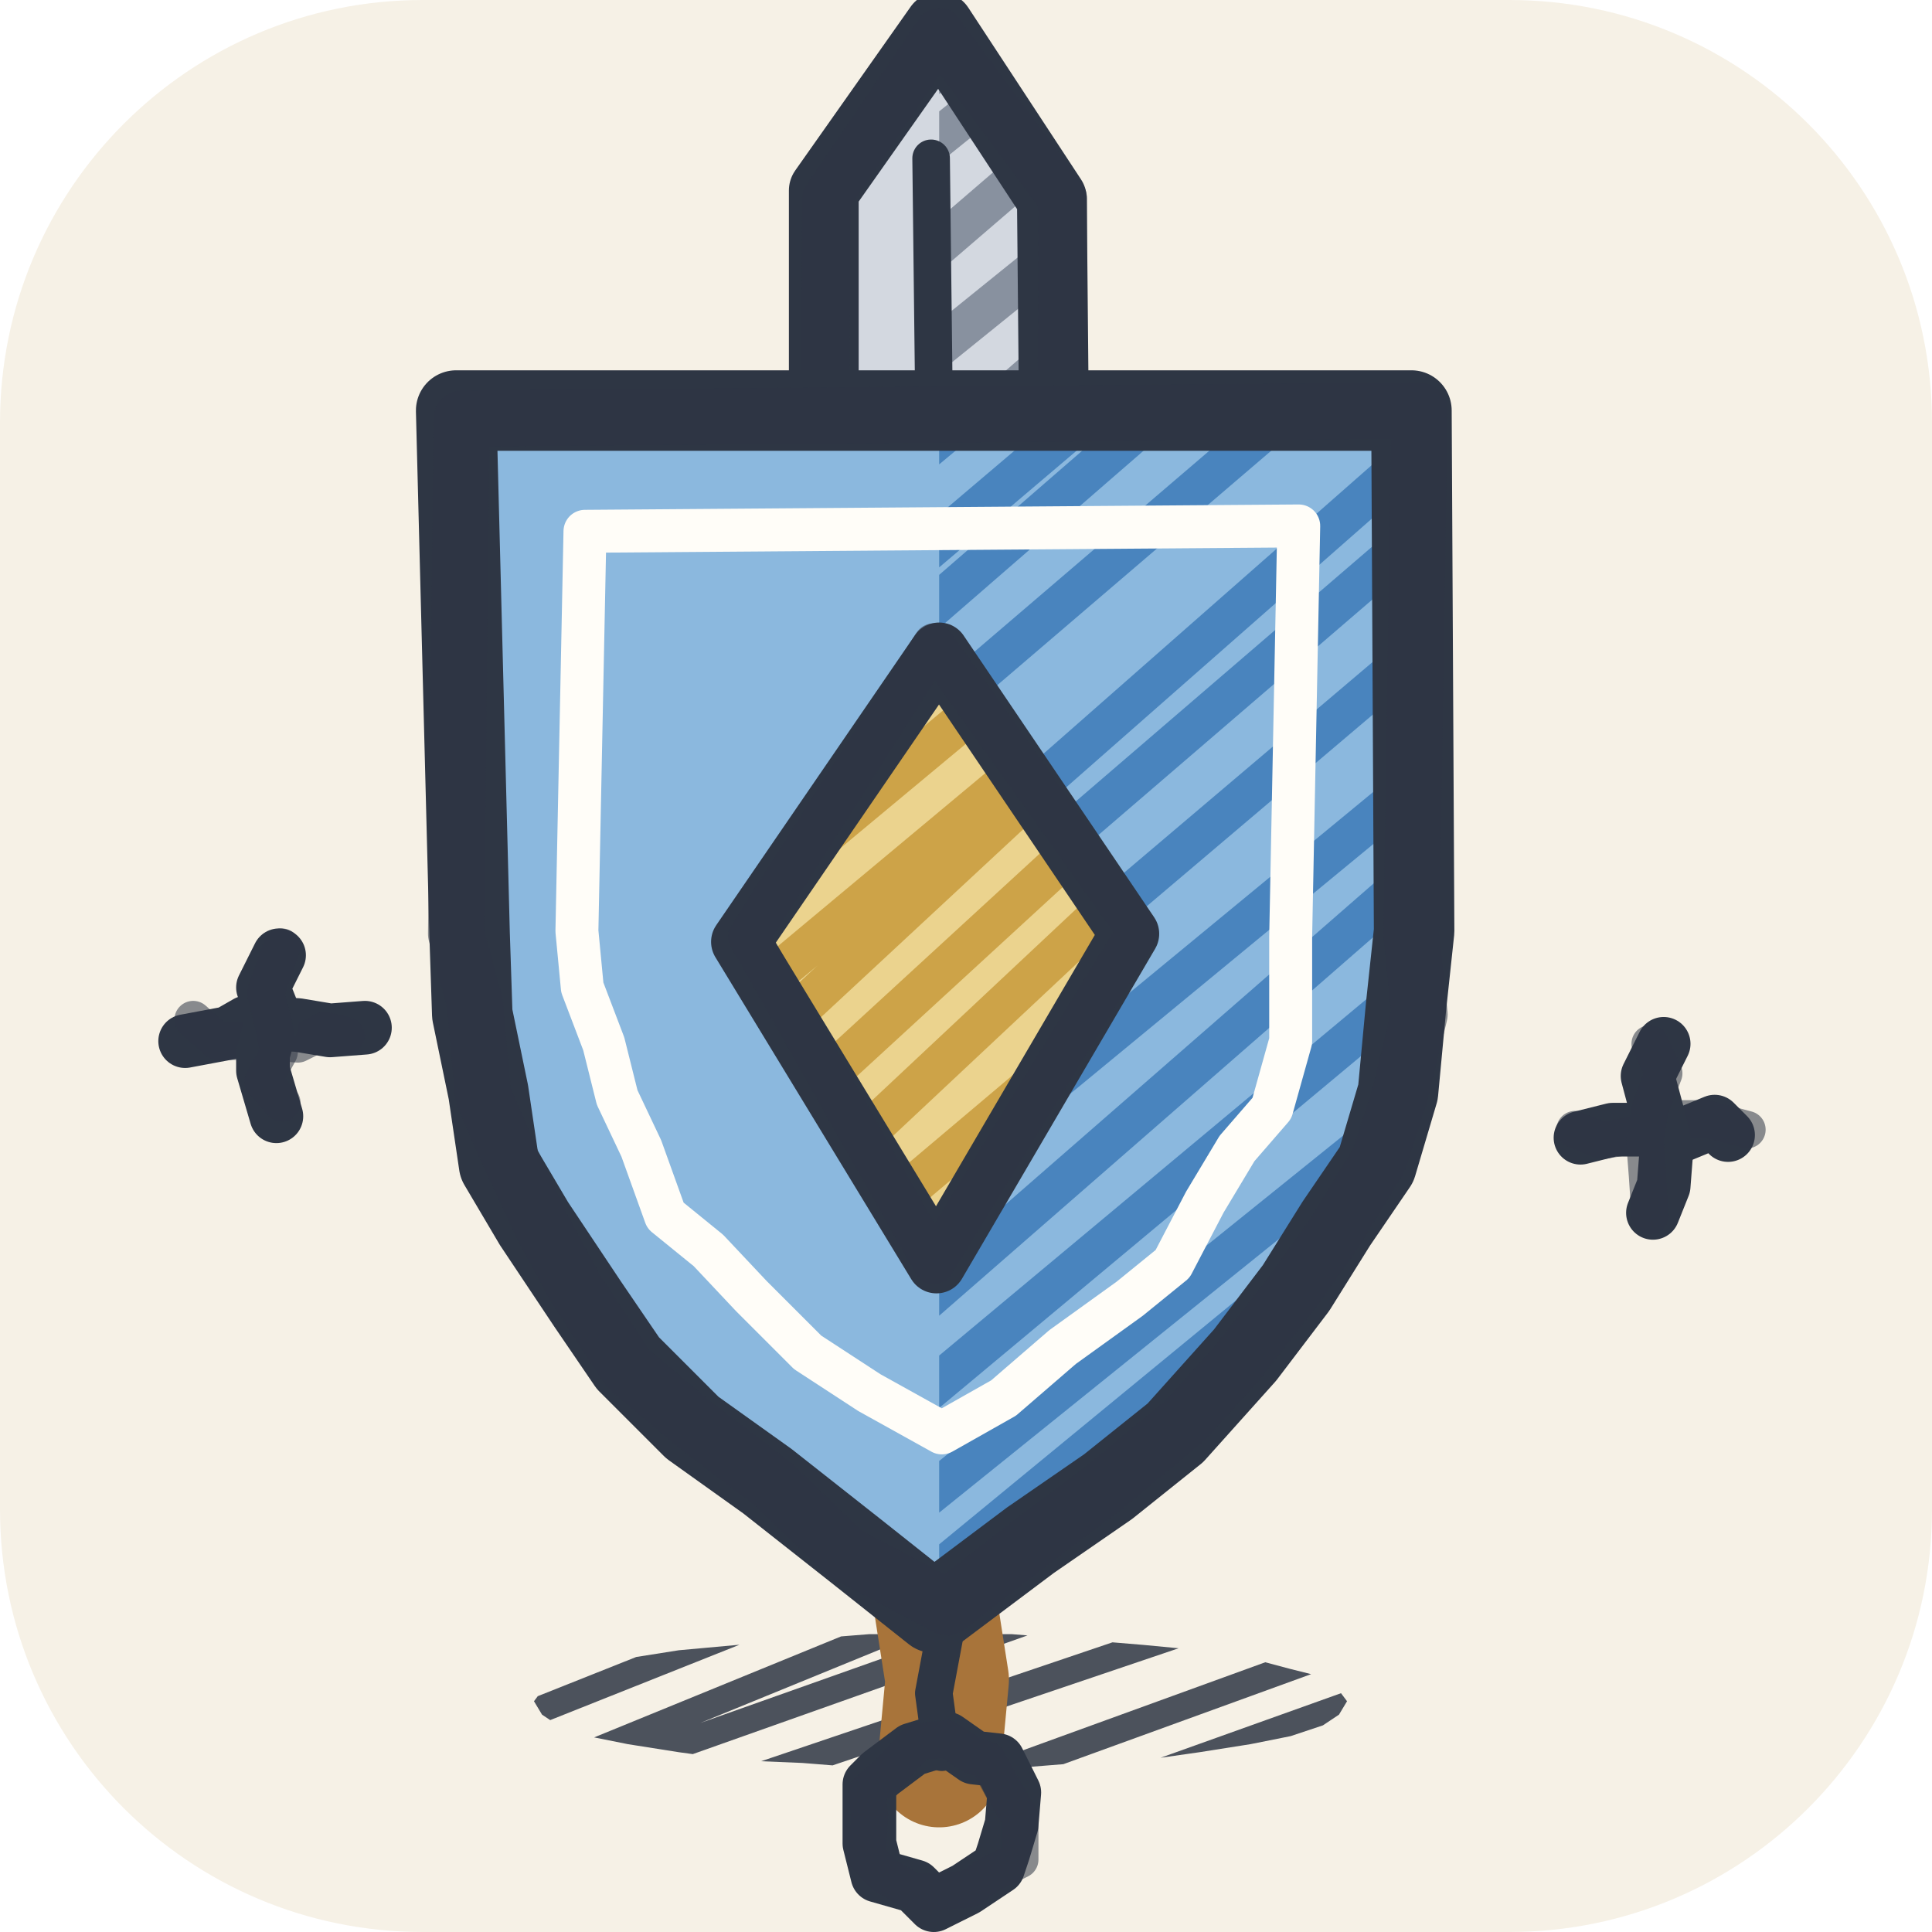
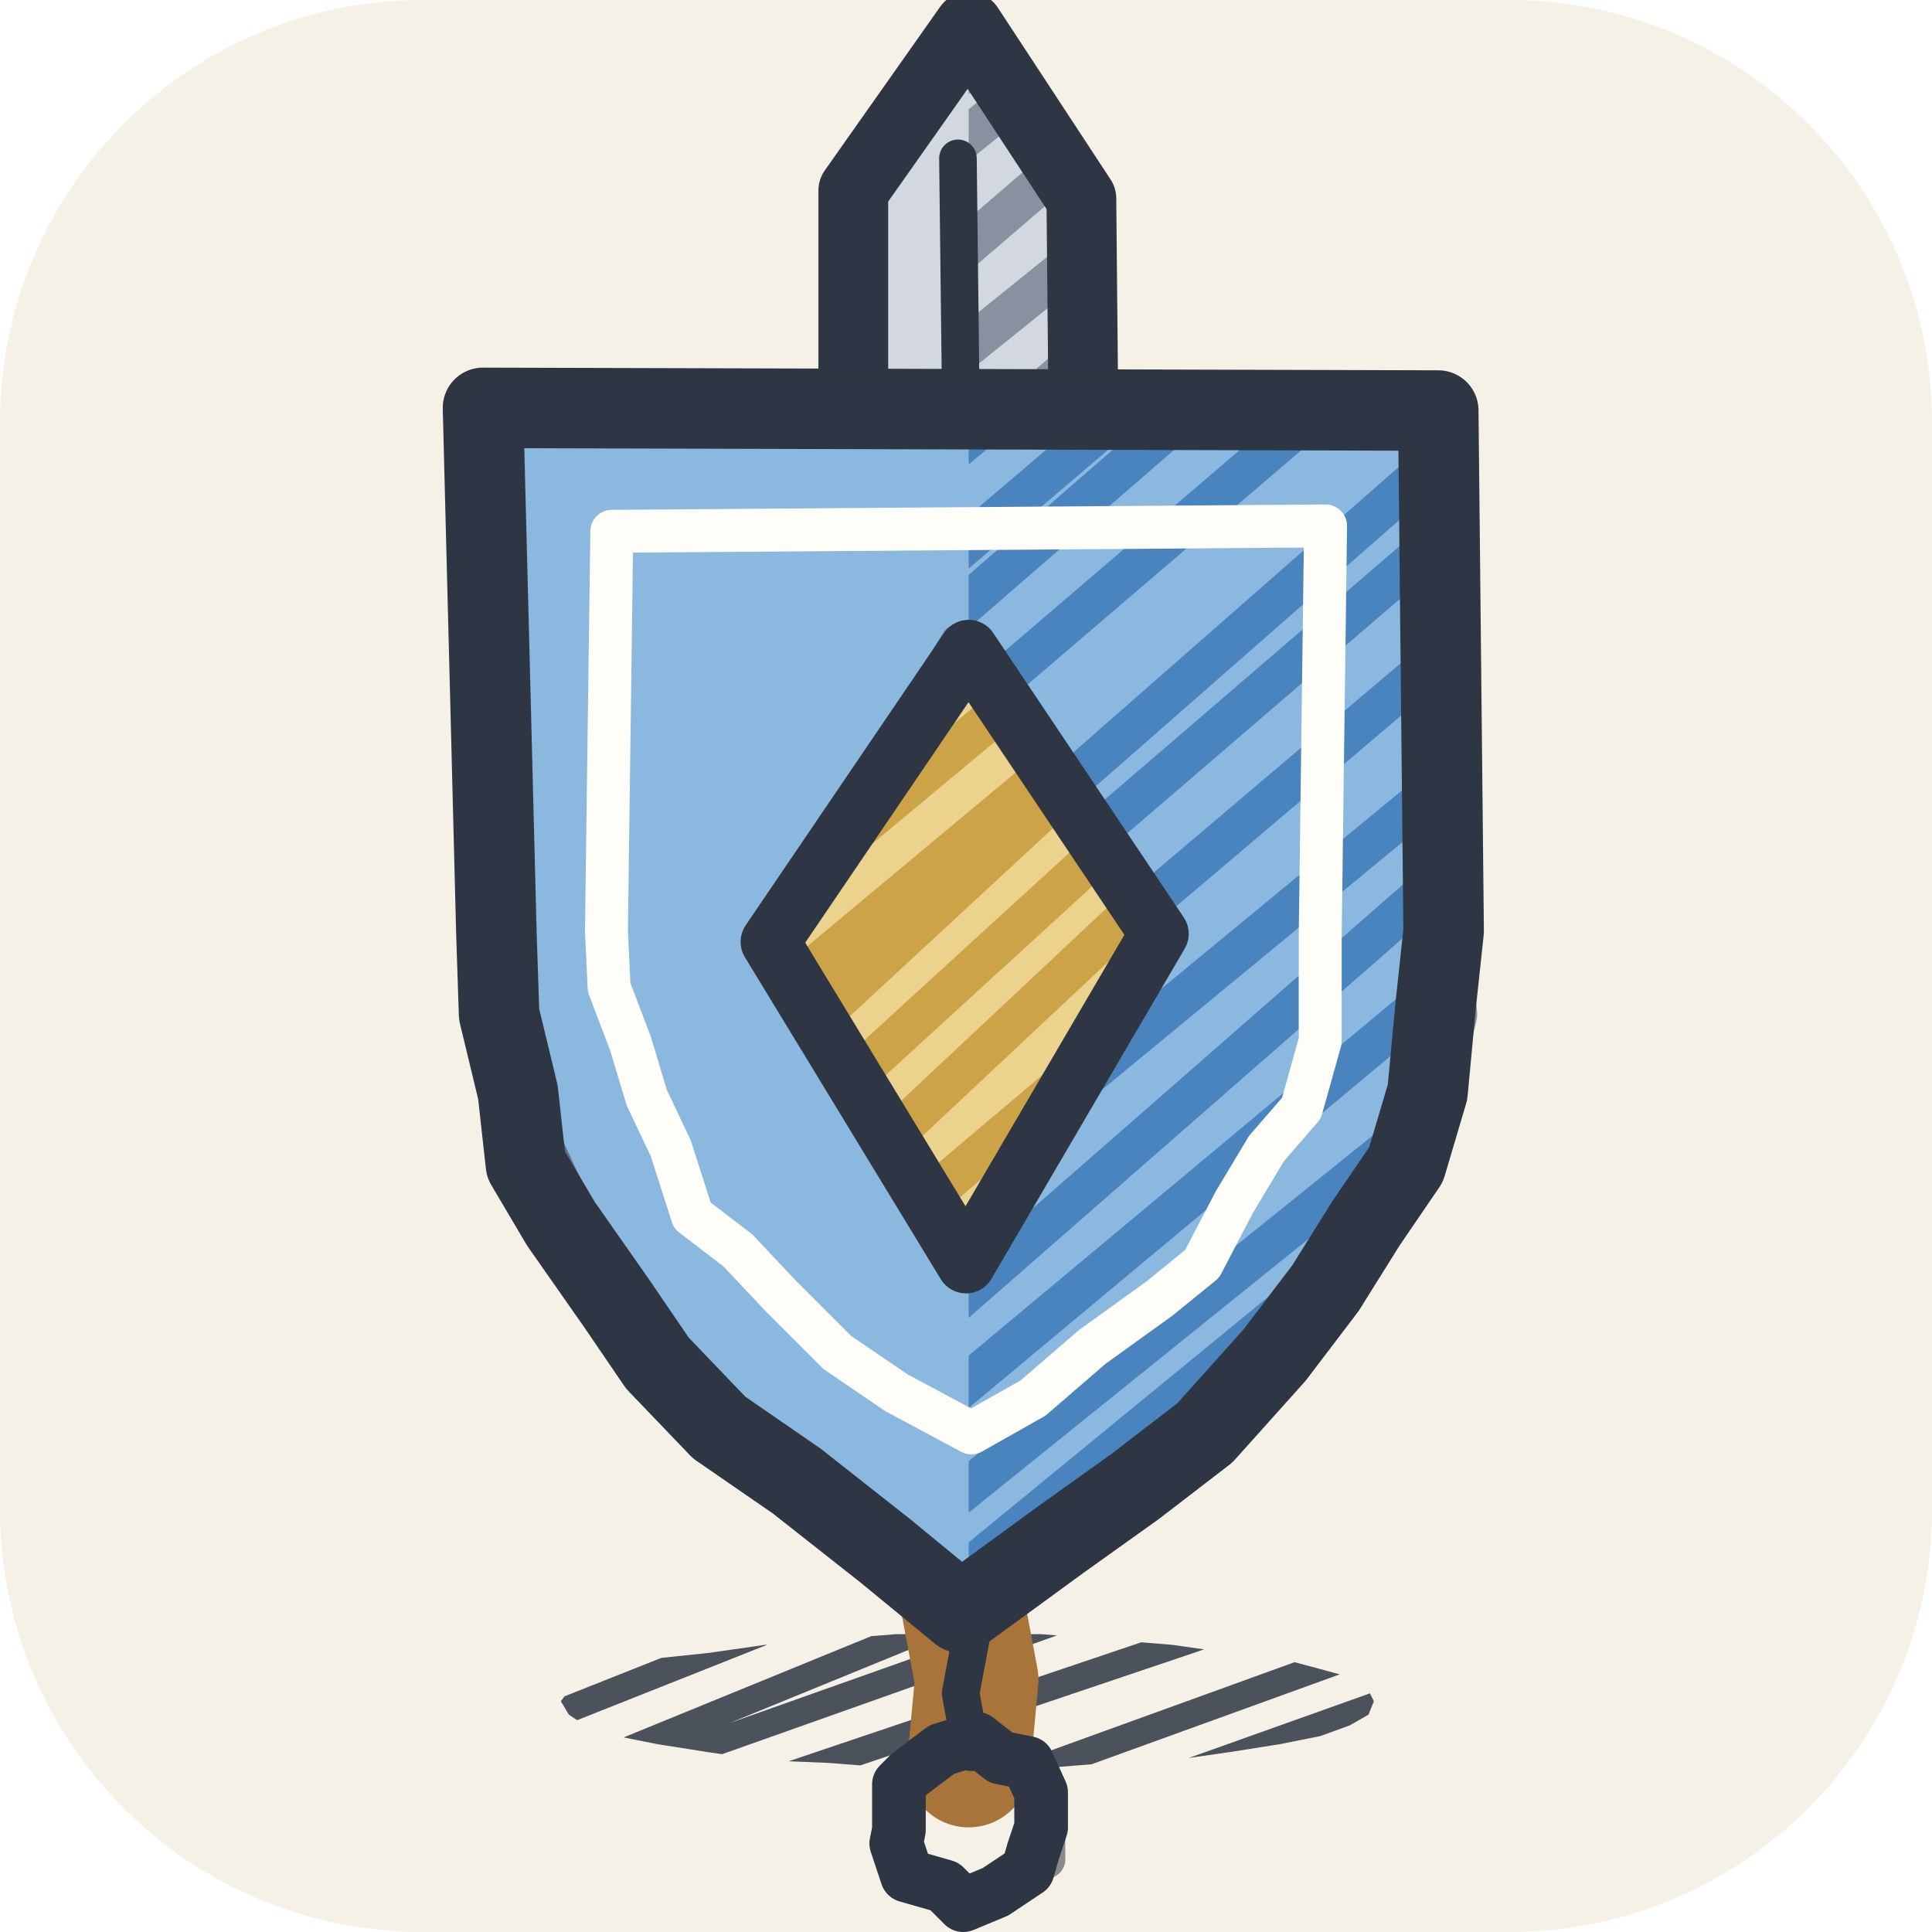
<svg xmlns="http://www.w3.org/2000/svg" viewBox="18 18 72 72" role="img" aria-label="Rift Live : Bouclier et épée">
  <defs>
    <clipPath id="h0">
-       <path d="M68.2 81.4 L67.9 81.9 L67.3 82.3 L66.1 82.7 L64.6 83.0 L62.7 83.3 L60.6 83.6 L58.2 83.7 L55.7 83.9 L53.0 83.9 L50.4 83.9 L47.9 83.7 L45.5 83.6 L43.3 83.3 L41.4 83.0 L39.9 82.7 L38.8 82.3 L38.2 81.9 L37.9 81.4 L38.2 81.0 L38.8 80.5 L39.9 80.2 L41.4 79.8 L43.3 79.5 L45.5 79.3 L47.9 79.1 L50.4 78.9 L53.0 78.9 L55.7 78.9 L58.2 79.1 L60.6 79.3 L62.7 79.5 L64.6 79.8 L66.1 80.2 L67.3 80.5 L67.9 81.0 L68.2 81.4 Z" />
+       <path d="M69.2 81.4 L69.0 81.9 L68.3 82.3 L67.2 82.7 L65.7 83.0 L63.8 83.3 L61.7 83.6 L59.3 83.7 L56.8 83.9 L54.1 83.9 L51.4 83.9 L48.9 83.7 L46.5 83.6 L44.4 83.3 L42.5 83.0 L41.0 82.7 L39.8 82.3 L39.2 81.9 L38.9 81.4 L39.2 81.0 L39.8 80.5 L41.0 80.2 L42.5 79.8 L44.4 79.6 L46.5 79.3 L48.9 79.1 L51.4 78.9 L54.1 78.9 L56.8 78.9 L59.3 79.1 L61.7 79.3 L63.8 79.6 L65.7 79.8 L67.2 80.2 L68.3 80.5 L69.0 81.0 L69.2 81.4 Z" />
    </clipPath>
    <clipPath id="h2">
-       <path d="M53.0 67.9 L53.0 25.3 L53.0 19.1 L57.5 25.3 L57.5 67.9 Z" />
+       <path d="M54.1 67.9 L54.1 25.3 L54.1 19.1 L58.5 25.3 L58.5 67.9 Z" />
    </clipPath>
    <clipPath id="h13">
-       <path d="M53.0 33.3 L70.8 33.3 L70.8 52.9 L70.6 55.8 L70.1 58.5 L69.2 61.1 L68.0 63.8 L66.4 66.3 L64.4 68.8 L62.1 71.1 L59.4 73.4 L56.4 75.7 L53.0 77.9 Z" />
+       <path d="M54.1 33.3 L71.9 33.3 L71.9 52.9 L71.7 55.8 L71.2 58.5 L70.3 61.1 L69.1 63.8 L67.4 66.3 L65.5 68.8 L63.2 71.1 L60.5 73.4 L57.5 75.7 L54.1 77.9 Z" />
    </clipPath>
    <clipPath id="h18">
-       <path d="M53.0 42.3 L60.1 52.9 L53.0 65.4 L45.9 52.9 Z" />
+       <path d="M54.1 42.2 L61.2 52.9 L54.1 65.4 L47.0 52.9 Z" />
    </clipPath>
    <clipPath id="coins">
      <rect x="18" y="18" width="72" height="72" rx="15.75" />
    </clipPath>
  </defs>
  <g clip-path="url(#coins)">
    <rect width="108" height="108" fill="#F6F1E6" />
-     <path d="M31.8 71.5 L63.7 60.2 M31.9 73.7 L64.6 61.4 M32.2 75.5 L63.8 62.6 M33.2 76.6 L65.0 66.1 M33.8 79.2 L66.6 67.2 M34.6 79.7 L65.9 68.2 M34.9 83.0 L66.8 70.3 M36.2 84.9 L67.5 72.1 M36.6 85.4 L67.9 74.3 M37.1 87.3 L69.6 76.3 M37.3 90.6 L70.6 78.5 M39.0 92.0 L70.3 80.8 M39.4 95.2 L72.2 81.9 M39.5 97.0 L72.2 85.4 M41.4 99.7 L72.7 87.8 M41.8 100.6 L73.3 89.5 M42.0 101.7 L74.9 90.3" fill="none" stroke="#2E3644" stroke-width="1.0" stroke-linecap="round" stroke-linejoin="round" stroke-opacity="0.85" clip-path="url(#h0)" />
-     <path d="M48.6 67.9 L48.6 25.3 L53.0 19.1 L57.5 25.3 L57.5 67.9 Z" fill="#D3D8E0" />
-     <path d="M17.4 39.8 L58.5 5.7 M19.9 42.0 L59.3 7.8 M20.7 43.4 L60.9 9.3 M22.3 45.5 L63.5 12.0 M23.5 46.9 L64.8 13.6 M27.0 49.5 L66.3 15.7 M27.4 51.6 L69.0 18.0 M30.0 55.0 L70.3 19.9 M31.4 57.3 L72.5 22.8 M34.0 59.8 L74.6 24.6 M36.1 60.1 L76.6 26.2 M37.6 62.9 L77.8 29.4 M38.6 64.1 L79.5 31.9 M41.3 66.7 L80.4 33.7 M41.9 69.9 L82.6 36.0 M45.1 70.9 L83.9 36.6 M44.9 73.5 L85.1 38.5 M46.6 75.3 L86.6 41.4 M48.2 76.2 L89.1 42.5 M50.3 78.7 L91.0 44.6" fill="none" stroke="#7C8594" stroke-width="1.5" stroke-linecap="round" stroke-linejoin="round" stroke-opacity="0.85" clip-path="url(#h2)" />
-     <path d="M48.7 67.7 L48.7 25.1 L53.0 19.0 L57.2 25.4 L57.6 67.8 Z" fill="none" stroke="#2E3644" stroke-width="2.6" stroke-linecap="round" stroke-linejoin="round" />
-     <path d="M48.5 68.1 L48.8 25.4 L53.0 19.2 L57.6 25.4 L57.5 68.0 Z" fill="none" stroke="#2E3644" stroke-width="1.82" stroke-linecap="round" stroke-linejoin="round" stroke-opacity="0.55" />
-     <path d="M53.2 66.2 L53.0 57.5 L52.8 49.1 L52.8 40.6 L52.8 32.5 L52.7 23.9" fill="none" stroke="#2E3644" stroke-width="1.4" stroke-linecap="round" stroke-linejoin="round" />
-     <path d="M44.2 68.2 L48.0 67.5 L51.1 68.3 L55.0 67.4 L58.2 67.5 L61.7 67.4" fill="none" stroke="#2E3644" stroke-width="3.4" stroke-linecap="round" stroke-linejoin="round" />
-     <path d="M43.7 67.4 L47.7 68.1 L51.2 68.0 L55.0 67.5 L58.5 67.9 L61.8 68.2" fill="none" stroke="#2E3644" stroke-width="2.38" stroke-linecap="round" stroke-linejoin="round" stroke-opacity="0.55" />
-     <path d="M53.0 83.8 L53.3 80.6 L52.8 77.4 L52.8 74.4 L52.9 71.4 L53.3 69.0" fill="none" stroke="#A8743A" stroke-width="4.6" stroke-linecap="round" stroke-linejoin="round" />
-     <path d="M53.1 83.3 L52.8 81.1 L53.4 77.9 L53.4 74.5 L52.8 71.6 L53.0 68.6" fill="none" stroke="#2E3644" stroke-width="1.4" stroke-linecap="round" stroke-linejoin="round" />
-     <path d="M55.7 86.0 L55.4 87.0 L55.2 87.6 L54.0 88.4 L52.8 89.0 L52.1 88.3 L50.7 87.9 L50.4 86.7 L50.4 86.1 L50.4 84.5 L50.8 84.1 L52.0 83.2 L53.3 82.8 L54.3 83.5 L55.2 83.6 L55.8 84.8 Z" fill="none" stroke="#2E3644" stroke-width="2.0" stroke-linecap="round" stroke-linejoin="round" />
-     <path d="M56.0 85.7 L56.0 87.3 L54.8 87.9 L54.1 88.4 L52.9 88.5 L52.0 88.5 L51.0 87.9 L50.3 87.2 L50.4 85.7 L50.3 84.8 L51.1 84.1 L52.2 82.9 L53.3 82.8 L54.2 83.4 L54.8 83.6 L55.4 84.7 Z" fill="none" stroke="#2E3644" stroke-width="1.4" stroke-linecap="round" stroke-linejoin="round" stroke-opacity="0.55" />
-     <path d="M35.2 33.3 L70.8 33.3 L70.8 52.9 L70.6 55.8 L70.1 58.5 L69.2 61.1 L68.0 63.8 L66.4 66.3 L64.4 68.8 L62.1 71.1 L59.4 73.4 L56.4 75.7 L53.0 77.9 L49.6 75.7 L46.6 73.4 L43.9 71.1 L41.6 68.8 L39.7 66.3 L38.1 63.8 L36.8 61.1 L35.9 58.5 L35.4 55.8 L35.2 52.9 Z" fill="#8BB8DE" />
-     <path d="M26.2 51.5 L65.6 19.1 M28.0 55.1 L67.0 22.7 M30.1 57.6 L69.8 23.9 M30.9 59.6 L70.3 25.4 M33.6 61.0 L72.4 27.8 M36.4 65.1 L75.3 30.9 M37.1 66.9 L77.0 32.6 M40.2 68.2 L78.3 35.9 M42.1 70.8 L81.9 38.0 M44.1 73.8 L83.2 39.7 M45.2 76.0 L85.6 42.3 M47.3 78.0 L87.4 45.7 M49.5 79.4 L88.8 47.1 M50.4 82.3 L90.1 48.9 M51.6 83.5 L92.5 51.1 M55.1 85.9 L94.3 54.2 M56.6 88.0 L95.5 54.9 M59.2 92.2 L97.8 58.8" fill="none" stroke="#3E7CB8" stroke-width="1.5" stroke-linecap="round" stroke-linejoin="round" stroke-opacity="0.85" clip-path="url(#h13)" />
-     <path d="M35.0 33.3 L70.6 33.3 L70.7 52.7 L70.4 55.5 L70.1 58.7 L69.3 61.4 L67.8 63.6 L66.3 66.0 L64.4 68.5 L61.8 71.4 L59.3 73.4 L56.4 75.4 L52.8 78.1 L49.9 75.8 L46.6 73.2 L43.8 71.2 L41.4 68.8 L39.9 66.6 L37.9 63.6 L36.6 61.4 L36.2 58.7 L35.6 55.8 L35.5 52.8 Z" fill="none" stroke="#2E3644" stroke-width="3.0" stroke-linecap="round" stroke-linejoin="round" />
-     <path d="M35.2 33.6 L70.9 33.3 L70.6 52.8 L70.9 55.8 L70.2 58.7 L69.4 61.2 L67.7 64.0 L66.2 66.1 L64.1 68.8 L62.2 70.9 L59.2 73.4 L56.4 75.5 L53.3 77.9 L49.5 75.9 L46.8 73.3 L43.9 71.1 L41.4 69.0 L39.5 66.1 L38.2 63.7 L36.9 60.9 L36.0 58.8 L35.7 55.4 L35.0 52.8 Z" fill="none" stroke="#2E3644" stroke-width="2.1" stroke-linecap="round" stroke-linejoin="round" stroke-opacity="0.55" />
-     <path d="M39.8 37.8 L66.4 37.6 L66.1 52.9 L66.1 55.2 L66.1 56.8 L65.4 59.3 L64.1 60.8 L62.9 62.8 L61.7 65.1 L60.1 66.4 L57.6 68.2 L55.4 70.1 L53.1 71.4 L50.4 69.9 L48.1 68.4 L46.0 66.3 L44.4 64.6 L42.8 63.3 L41.9 60.8 L41.0 58.9 L40.5 56.9 L39.7 54.8 L39.5 52.7 Z" fill="none" stroke="#FFFDF8" stroke-width="1.6" stroke-linecap="round" stroke-linejoin="round" />
-     <path d="M53.0 42.3 L60.1 52.9 L53.0 65.4 L45.9 52.9 Z" fill="#EBD38E" />
-     <path d="M31.7 52.8 L54.2 31.7 M33.4 54.9 L56.6 33.7 M34.9 55.6 L58.8 36.9 M37.1 58.8 L60.9 39.0 M39.0 60.9 L62.5 41.3 M40.4 62.5 L63.0 41.5 M42.3 64.1 L64.4 43.8 M43.5 66.6 L66.0 45.5 M44.9 68.2 L69.3 47.6 M46.6 70.5 L69.8 51.2 M48.5 72.5 L71.9 52.0 M49.5 74.4 L74.1 55.3" fill="none" stroke="#C89B3C" stroke-width="1.5" stroke-linecap="round" stroke-linejoin="round" stroke-opacity="0.85" clip-path="url(#h18)" />
-     <path d="M53.0 42.3 L60.1 52.8 L52.9 65.1 L45.6 53.1 Z" fill="none" stroke="#2E3644" stroke-width="2.2" stroke-linecap="round" stroke-linejoin="round" />
-     <path d="M52.8 42.0 L60.4 52.7 L52.8 65.1 L45.9 52.9 Z" fill="none" stroke="#2E3644" stroke-width="1.54" stroke-linecap="round" stroke-linejoin="round" stroke-opacity="0.55" />
-     <path d="M24.9 56.8 L26.5 56.5 L27.2 56.1 L29.1 56.2 L30.3 56.4 L31.6 56.3" fill="none" stroke="#2E3644" stroke-width="2.0" stroke-linecap="round" stroke-linejoin="round" />
-     <path d="M25.2 56.0 L26.1 56.8 L27.8 56.8 L29.1 56.9 L30.1 56.4 L30.9 56.6" fill="none" stroke="#2E3644" stroke-width="1.4" stroke-linecap="round" stroke-linejoin="round" stroke-opacity="0.55" />
-     <path d="M28.4 53.6 L27.8 54.8 L28.2 55.8 L27.8 57.3 L27.8 57.9 L28.3 59.6" fill="none" stroke="#2E3644" stroke-width="2.0" stroke-linecap="round" stroke-linejoin="round" />
-     <path d="M28.5 53.3 L27.9 55.0 L28.2 56.2 L28.4 57.2 L27.8 58.3 L28.5 59.1" fill="none" stroke="#2E3644" stroke-width="1.4" stroke-linecap="round" stroke-linejoin="round" stroke-opacity="0.55" />
-     <path d="M76.9 60.4 L78.1 60.1 L79.3 60.1 L80.2 60.5 L81.9 59.8 L82.4 60.3" fill="none" stroke="#2E3644" stroke-width="2.0" stroke-linecap="round" stroke-linejoin="round" />
-     <path d="M76.7 60.1 L77.7 60.5 L79.5 60.2 L80.7 59.7 L81.6 59.7 L83.1 60.1" fill="none" stroke="#2E3644" stroke-width="1.4" stroke-linecap="round" stroke-linejoin="round" stroke-opacity="0.55" />
-     <path d="M80.0 56.9 L79.4 58.1 L79.8 59.6 L80.1 60.9 L80.0 62.2 L79.6 63.2" fill="none" stroke="#2E3644" stroke-width="2.0" stroke-linecap="round" stroke-linejoin="round" />
-     <path d="M79.5 56.9 L80.0 58.0 L79.5 59.3 L79.3 60.5 L79.4 61.8 L79.5 63.3" fill="none" stroke="#2E3644" stroke-width="1.4" stroke-linecap="round" stroke-linejoin="round" stroke-opacity="0.55" />
+     <path d="M32.9 71.5 L64.8 60.2 M33.0 73.7 L65.7 61.4 M33.2 75.6 L64.9 62.6 M34.2 76.6 L66.1 66.1 M34.9 79.2 L67.7 67.2 M35.7 79.7 L67.0 68.2 M35.9 83.0 L67.9 70.3 M37.3 84.9 L68.6 72.1 M37.7 85.4 L69.0 74.3 M38.1 87.3 L70.7 76.3 M38.3 90.6 L71.7 78.5 M40.0 92.0 L71.4 80.8 M40.5 95.2 L73.3 82.0 M40.6 97.0 L73.3 85.4 M42.4 99.7 L73.8 87.8 M42.9 100.6 L74.4 89.5 M43.0 101.7 L76.0 90.3" fill="none" stroke="#2E3644" stroke-width="1.0" stroke-linecap="round" stroke-linejoin="round" stroke-opacity="0.85" clip-path="url(#h0)" />
+     <path d="M49.6 67.9 L49.6 25.3 L54.1 19.1 L58.5 25.3 L58.5 67.9 Z" fill="#D3D8E0" />
+     <path d="M18.5 39.8 L59.5 5.6 M21.0 42.0 L60.3 7.8 M21.8 43.4 L61.9 9.3 M23.4 45.5 L64.6 12.0 M24.5 46.9 L65.8 13.6 M28.1 49.5 L67.4 15.7 M28.4 51.6 L70.1 18.0 M31.0 55.0 L71.4 19.9 M32.4 57.3 L73.6 22.8 M35.0 59.8 L75.6 24.6 M37.2 60.1 L77.7 26.2 M38.7 62.9 L78.8 29.4 M39.7 64.2 L80.6 31.9 M42.3 66.7 L81.5 33.7 M43.0 69.9 L83.7 36.0 M46.2 70.9 L85.0 36.6 M46.0 73.5 L86.2 38.5 M47.7 75.3 L87.7 41.4 M49.3 76.2 L90.2 42.5 M51.3 78.8 L92.1 44.6" fill="none" stroke="#7C8594" stroke-width="1.5" stroke-linecap="round" stroke-linejoin="round" stroke-opacity="0.85" clip-path="url(#h2)" />
+     <path d="M49.8 67.7 L49.8 25.1 L54.1 19.0 L58.3 25.4 L58.7 67.8 Z" fill="none" stroke="#2E3644" stroke-width="2.6" stroke-linecap="round" stroke-linejoin="round" />
+     <path d="M49.5 68.1 L49.9 25.4 L54.1 19.2 L58.6 25.4 L58.5 68.0 Z" fill="none" stroke="#2E3644" stroke-width="1.82" stroke-linecap="round" stroke-linejoin="round" stroke-opacity="0.55" />
+     <path d="M54.3 66.2 L54.1 57.5 L53.8 49.1 L53.9 40.6 L53.8 32.4 L53.7 23.9" fill="none" stroke="#2E3644" stroke-width="1.4" stroke-linecap="round" stroke-linejoin="round" />
+     <path d="M45.3 68.2 L49.1 67.5 L52.1 68.3 L56.0 67.4 L59.3 67.5 L62.8 67.4" fill="none" stroke="#2E3644" stroke-width="3.4" stroke-linecap="round" stroke-linejoin="round" />
+     <path d="M44.7 67.4 L48.7 68.1 L52.3 68.0 L56.0 67.5 L59.6 67.9 L62.9 68.2" fill="none" stroke="#2E3644" stroke-width="2.38" stroke-linecap="round" stroke-linejoin="round" stroke-opacity="0.55" />
+     <path d="M54.1 83.8 L54.4 80.6 L53.8 77.4 L53.9 74.4 L54.0 71.4 L54.4 69.0" fill="none" stroke="#A8743A" stroke-width="4.6" stroke-linecap="round" stroke-linejoin="round" />
+     <path d="M54.2 83.3 L53.8 81.1 L54.4 77.9 L54.4 74.5 L53.9 71.6 L54.1 68.6" fill="none" stroke="#2E3644" stroke-width="1.4" stroke-linecap="round" stroke-linejoin="round" />
+     <path d="M56.8 86.1 L56.5 87.0 L56.3 87.7 L55.1 88.5 L53.9 89.0 L53.2 88.3 L51.8 87.9 L51.4 86.7 L51.5 86.2 L51.5 84.5 L51.9 84.1 L53.1 83.2 L54.4 82.8 L55.3 83.5 L56.3 83.7 L56.8 84.8 Z" fill="none" stroke="#2E3644" stroke-width="2.0" stroke-linecap="round" stroke-linejoin="round" />
+     <path d="M57.0 85.7 L57.0 87.3 L55.9 87.9 L55.2 88.5 L54.0 88.6 L53.1 88.6 L52.0 87.9 L51.3 87.2 L51.4 85.7 L51.3 84.8 L52.1 84.1 L53.3 82.9 L54.4 82.8 L55.2 83.4 L55.9 83.7 L56.5 84.7 Z" fill="none" stroke="#2E3644" stroke-width="1.4" stroke-linecap="round" stroke-linejoin="round" stroke-opacity="0.55" />
+     <path d="M36.3 33.3 L71.9 33.3 L71.9 52.9 L71.7 55.8 L71.2 58.5 L70.3 61.1 L69.1 63.8 L67.4 66.3 L65.5 68.8 L63.2 71.1 L60.5 73.4 L57.5 75.7 L54.1 77.9 L50.7 75.7 L47.7 73.4 L45.0 71.1 L42.7 68.8 L40.7 66.3 L39.1 63.8 L37.9 61.1 L37.0 58.5 L36.5 55.8 L36.3 52.9 Z" fill="#8BB8DE" />
+     <path d="M27.3 51.5 L66.6 19.1 M29.1 55.1 L68.1 22.7 M31.2 57.7 L70.9 23.9 M32.0 59.6 L71.4 25.4 M34.7 61.0 L73.5 27.8 M37.4 65.1 L76.4 30.9 M38.1 66.9 L78.0 32.6 M41.3 68.2 L79.4 35.9 M43.1 70.8 L82.9 38.0 M45.2 73.9 L84.3 39.7 M46.3 76.0 L86.7 42.3 M48.4 78.0 L88.5 45.7 M50.5 79.4 L89.9 47.1 M51.5 82.3 L91.2 48.9 M52.7 83.5 L93.5 51.1 M56.1 85.9 L95.4 54.2 M57.7 88.0 L96.6 54.9 M60.2 92.2 L98.9 58.8" fill="none" stroke="#3E7CB8" stroke-width="1.5" stroke-linecap="round" stroke-linejoin="round" stroke-opacity="0.85" clip-path="url(#h13)" />
+     <path d="M36.0 33.2 L71.6 33.3 L71.8 52.7 L71.5 55.5 L71.2 58.7 L70.4 61.4 L68.9 63.6 L67.4 66.0 L65.5 68.5 L62.9 71.4 L60.3 73.4 L57.5 75.4 L53.8 78.1 L51.0 75.8 L47.7 73.2 L44.8 71.2 L42.5 68.8 L41.0 66.6 L38.9 63.6 L37.6 61.4 L37.3 58.7 L36.6 55.8 L36.5 52.8 Z" fill="none" stroke="#2E3644" stroke-width="3.0" stroke-linecap="round" stroke-linejoin="round" />
+     <path d="M36.3 33.6 L72.0 33.2 L71.7 52.8 L72.0 55.8 L71.3 58.7 L70.5 61.2 L68.8 64.0 L67.3 66.1 L65.2 68.8 L63.3 70.9 L60.2 73.4 L57.5 75.6 L54.4 77.9 L50.5 75.9 L47.9 73.3 L44.9 71.1 L42.4 69.0 L40.6 66.1 L39.3 63.7 L38.0 60.9 L37.1 58.8 L36.7 55.4 L36.1 52.8 Z" fill="none" stroke="#2E3644" stroke-width="2.1" stroke-linecap="round" stroke-linejoin="round" stroke-opacity="0.55" />
+     <path d="M40.8 37.8 L67.4 37.6 L67.2 52.9 L67.2 55.2 L67.2 56.8 L66.5 59.3 L65.2 60.8 L64.0 62.8 L62.8 65.1 L61.2 66.4 L58.7 68.2 L56.5 70.1 L54.2 71.4 L51.4 69.9 L49.2 68.4 L47.1 66.3 L45.5 64.6 L43.8 63.3 L43.0 60.8 L42.1 58.9 L41.5 56.9 L40.7 54.8 L40.6 52.7 Z" fill="none" stroke="#FFFDF8" stroke-width="1.6" stroke-linecap="round" stroke-linejoin="round" />
+     <path d="M54.1 42.2 L61.2 52.9 L54.1 65.4 L47.0 52.9 Z" fill="#EBD38E" />
+     <path d="M32.8 52.8 L55.2 31.7 M34.5 54.9 L57.7 33.7 M35.9 55.6 L59.9 36.9 M38.1 58.8 L62.0 38.9 M40.1 60.9 L63.6 41.3 M41.4 62.5 L64.1 41.5 M43.3 64.1 L65.5 43.8 M44.6 66.6 L67.1 45.5 M46.0 68.2 L70.4 47.6 M47.7 70.5 L70.9 51.2 M49.5 72.5 L73.0 52.0 M50.6 74.4 L75.2 55.3" fill="none" stroke="#C89B3C" stroke-width="1.5" stroke-linecap="round" stroke-linejoin="round" stroke-opacity="0.85" clip-path="url(#h18)" />
+     <path d="M54.1 42.2 L61.2 52.8 L54.0 65.1 L46.7 53.1 Z" fill="none" stroke="#2E3644" stroke-width="2.2" stroke-linecap="round" stroke-linejoin="round" />
+     <path d="M53.8 42.0 L61.5 52.7 L53.8 65.1 L47.0 52.9 Z" fill="none" stroke="#2E3644" stroke-width="1.54" stroke-linecap="round" stroke-linejoin="round" stroke-opacity="0.55" />
  </g>
</svg>
